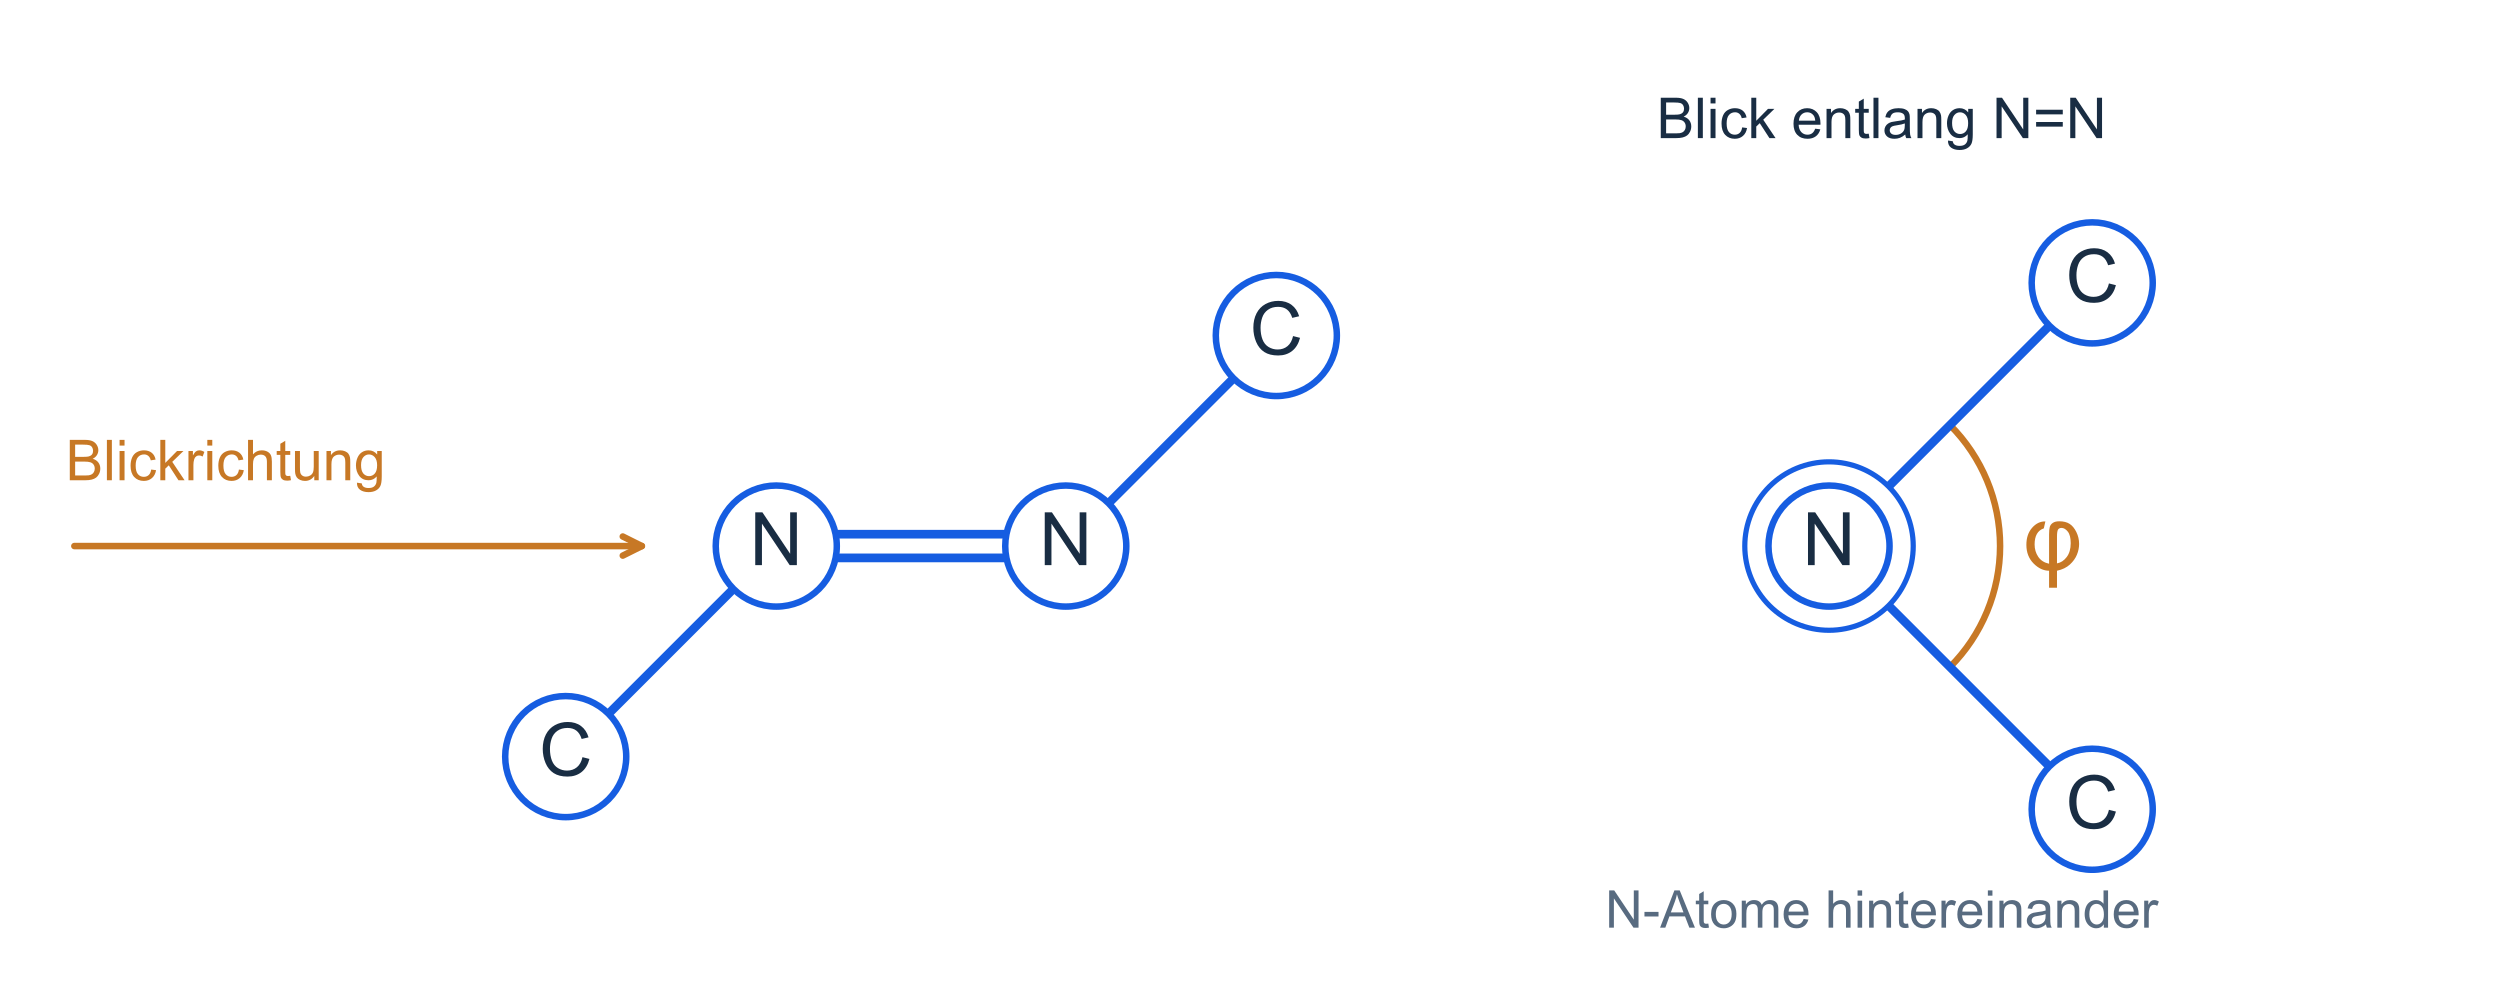
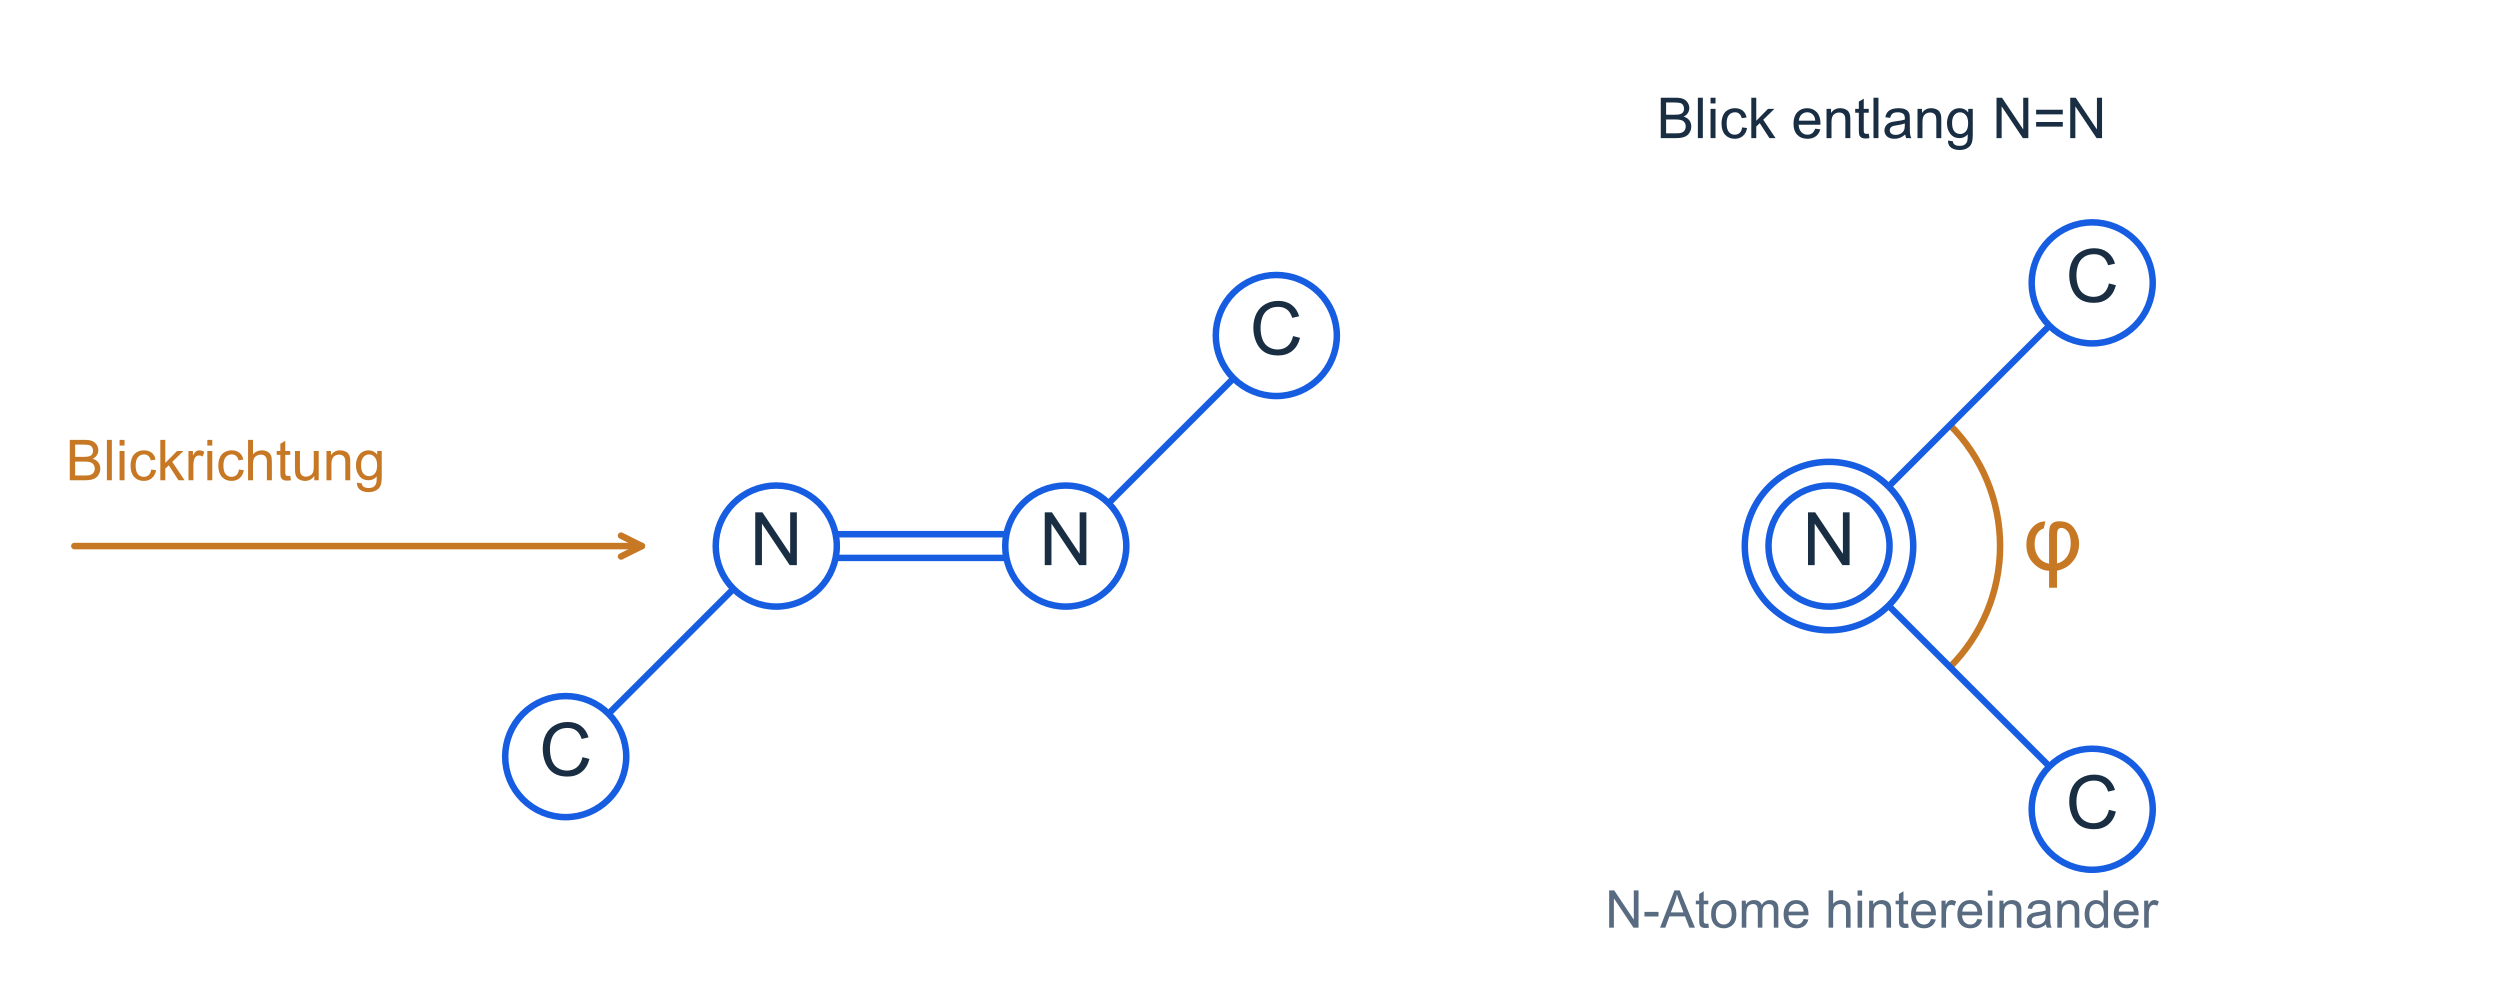
<svg xmlns="http://www.w3.org/2000/svg" xmlns:xlink="http://www.w3.org/1999/xlink" width="576pt" height="230.4pt" viewBox="0 0 576 230.4" version="1.1">
  <defs>
    <style type="text/css">*{stroke-linejoin: round; stroke-linecap: butt}</style>
  </defs>
  <g id="figure_1">
    <g id="patch_1">
      <path d="M 0 230.4  L 576 230.4  L 576 0  L 0 0  z " style="fill: #ffffff" />
    </g>
    <g id="axes_1">
      <g id="patch_2">
        <path d="M 449.275 153.682  C 456.664 146.293 460.819 136.261 460.819 125.812  C 460.819 115.362 456.664 105.33 449.275 97.941  " clip-path="url(#pe11fd76aec)" style="fill: none; stroke: #c77825; stroke-width: 1.5; stroke-linejoin: miter" />
      </g>
      <g id="line2d_1">
-         <path d="M 130.341 174.322  L 178.851 125.812  " clip-path="url(#pe11fd76aec)" style="fill: none; stroke: #165de1; stroke-width: 2; stroke-linecap: square" />
+         <path d="M 130.341 174.322  L 178.851 125.812  " clip-path="url(#pe11fd76aec)" style="fill: none; stroke: #165de1; stroke-width: 1.5; stroke-linecap: square" />
      </g>
      <g id="line2d_2">
-         <path d="M 178.851 128.54  L 245.553 128.54  " clip-path="url(#pe11fd76aec)" style="fill: none; stroke: #165de1; stroke-width: 2; stroke-linecap: square" />
+         <path d="M 178.851 128.54  L 245.553 128.54  " clip-path="url(#pe11fd76aec)" style="fill: none; stroke: #165de1; stroke-width: 1.5; stroke-linecap: square" />
      </g>
      <g id="line2d_3">
-         <path d="M 178.851 123.083  L 245.553 123.083  " clip-path="url(#pe11fd76aec)" style="fill: none; stroke: #165de1; stroke-width: 2; stroke-linecap: square" />
+         <path d="M 178.851 123.083  L 245.553 123.083  " clip-path="url(#pe11fd76aec)" style="fill: none; stroke: #165de1; stroke-width: 1.5; stroke-linecap: square" />
      </g>
      <g id="line2d_4">
-         <path d="M 245.553 125.812  L 294.064 77.301  " clip-path="url(#pe11fd76aec)" style="fill: none; stroke: #165de1; stroke-width: 2; stroke-linecap: square" />
+         <path d="M 245.553 125.812  L 294.064 77.301  " clip-path="url(#pe11fd76aec)" style="fill: none; stroke: #165de1; stroke-width: 1.5; stroke-linecap: square" />
      </g>
      <g id="line2d_5">
-         <path d="M 421.404 125.812  L 482.042 186.45  " clip-path="url(#pe11fd76aec)" style="fill: none; stroke: #165de1; stroke-width: 2; stroke-linecap: square" />
+         <path d="M 421.404 125.812  L 482.042 186.45  " clip-path="url(#pe11fd76aec)" style="fill: none; stroke: #165de1; stroke-width: 1.5; stroke-linecap: square" />
      </g>
      <g id="line2d_6">
-         <path d="M 421.404 125.812  L 482.042 65.173  " clip-path="url(#pe11fd76aec)" style="fill: none; stroke: #165de1; stroke-width: 2; stroke-linecap: square" />
+         <path d="M 421.404 125.812  L 482.042 65.173  " clip-path="url(#pe11fd76aec)" style="fill: none; stroke: #165de1; stroke-width: 1.5; stroke-linecap: square" />
      </g>
      <g id="patch_3">
-         <path d="M 421.404 145.216  C 426.55 145.216 431.486 143.171 435.125 139.533  C 438.764 135.894 440.808 130.958 440.808 125.812  C 440.808 120.666 438.764 115.73 435.125 112.091  C 431.486 108.452 426.55 106.407 421.404 106.407  C 416.258 106.407 411.322 108.452 407.683 112.091  C 404.044 115.73 402 120.666 402 125.812  C 402 130.958 404.044 135.894 407.683 139.533  C 411.322 143.171 416.258 145.216 421.404 145.216  z " clip-path="url(#pe11fd76aec)" style="fill: #ffffff; stroke: #165de1; stroke-width: 1.2; stroke-linejoin: miter" />
+         <path d="M 421.404 145.216  C 426.55 145.216 431.486 143.171 435.125 139.533  C 438.764 135.894 440.808 130.958 440.808 125.812  C 440.808 120.666 438.764 115.73 435.125 112.091  C 431.486 108.452 426.55 106.407 421.404 106.407  C 416.258 106.407 411.322 108.452 407.683 112.091  C 404.044 115.73 402 120.666 402 125.812  C 402 130.958 404.044 135.894 407.683 139.533  C 411.322 143.171 416.258 145.216 421.404 145.216  z " clip-path="url(#pe11fd76aec)" style="fill: #ffffff; stroke: #165de1; stroke-width: 1.5; stroke-linejoin: miter" />
      </g>
      <g id="patch_4">
        <path d="M 130.341 188.269  C 134.039 188.269 137.587 186.8 140.202 184.184  C 142.818 181.569 144.287 178.021 144.287 174.322  C 144.287 170.624 142.818 167.076 140.202 164.46  C 137.587 161.845 134.039 160.375 130.341 160.375  C 126.642 160.375 123.094 161.845 120.479 164.46  C 117.863 167.076 116.394 170.624 116.394 174.322  C 116.394 178.021 117.863 181.569 120.479 184.184  C 123.094 186.8 126.642 188.269 130.341 188.269  z " clip-path="url(#pe11fd76aec)" style="fill: #ffffff; stroke: #165de1; stroke-width: 1.5; stroke-linejoin: miter" />
      </g>
      <g id="patch_5">
        <path d="M 178.851 139.758  C 182.55 139.758 186.098 138.289 188.713 135.674  C 191.328 133.058 192.798 129.51 192.798 125.812  C 192.798 122.113 191.328 118.565 188.713 115.95  C 186.098 113.334 182.55 111.865 178.851 111.865  C 175.152 111.865 171.605 113.334 168.989 115.95  C 166.374 118.565 164.904 122.113 164.904 125.812  C 164.904 129.51 166.374 133.058 168.989 135.674  C 171.605 138.289 175.152 139.758 178.851 139.758  z " clip-path="url(#pe11fd76aec)" style="fill: #ffffff; stroke: #165de1; stroke-width: 1.5; stroke-linejoin: miter" />
      </g>
      <g id="patch_6">
        <path d="M 245.553 139.758  C 249.252 139.758 252.8 138.289 255.415 135.674  C 258.031 133.058 259.5 129.51 259.5 125.812  C 259.5 122.113 258.031 118.565 255.415 115.95  C 252.8 113.334 249.252 111.865 245.553 111.865  C 241.854 111.865 238.307 113.334 235.691 115.95  C 233.076 118.565 231.606 122.113 231.606 125.812  C 231.606 129.51 233.076 133.058 235.691 135.674  C 238.307 138.289 241.854 139.758 245.553 139.758  z " clip-path="url(#pe11fd76aec)" style="fill: #ffffff; stroke: #165de1; stroke-width: 1.5; stroke-linejoin: miter" />
      </g>
      <g id="patch_7">
        <path d="M 294.064 91.248  C 297.763 91.248 301.31 89.778 303.926 87.163  C 306.541 84.548 308.011 81 308.011 77.301  C 308.011 73.602 306.541 70.055 303.926 67.439  C 301.31 64.824 297.763 63.354 294.064 63.354  C 290.365 63.354 286.817 64.824 284.202 67.439  C 281.587 70.055 280.117 73.602 280.117 77.301  C 280.117 81 281.587 84.548 284.202 87.163  C 286.817 89.778 290.365 91.248 294.064 91.248  z " clip-path="url(#pe11fd76aec)" style="fill: #ffffff; stroke: #165de1; stroke-width: 1.5; stroke-linejoin: miter" />
      </g>
      <g id="patch_8">
        <path d="M 17.131 125.812  Q 83.348 125.812 147.889 125.812  " style="fill: none; stroke: #c77825; stroke-width: 1.5; stroke-linecap: round" />
-         <path d="M 143.489 123.612  L 147.889 125.812  L 143.489 128.012  " style="fill: none; stroke: #c77825; stroke-width: 1.5; stroke-linecap: round" />
+         <path d="M 143.089 123.412  L 147.889 125.812  L 143.089 128.212  " style="fill: none; stroke: #c77825; stroke-width: 1.5; stroke-linecap: round" />
      </g>
      <g id="text_1">
        <g style="fill: #c77825" transform="translate(15.12789 110.6521) scale(0.13 -0.13)">
          <defs>
            <path id="ArialMT-42" d="M 469 0  L 469 4581  L 2188 4581  Q 2713 4581 3030 4442  Q 3347 4303 3526 4014  Q 3706 3725 3706 3409  Q 3706 3116 3547 2856  Q 3388 2597 3066 2438  Q 3481 2316 3704 2022  Q 3928 1728 3928 1328  Q 3928 1006 3792 729  Q 3656 453 3456 303  Q 3256 153 2954 76  Q 2653 0 2216 0  L 469 0  z M 1075 2656  L 2066 2656  Q 2469 2656 2644 2709  Q 2875 2778 2992 2937  Q 3109 3097 3109 3338  Q 3109 3566 3000 3739  Q 2891 3913 2687 3977  Q 2484 4041 1991 4041  L 1075 4041  L 1075 2656  z M 1075 541  L 2216 541  Q 2509 541 2628 563  Q 2838 600 2978 687  Q 3119 775 3209 942  Q 3300 1109 3300 1328  Q 3300 1584 3169 1773  Q 3038 1963 2805 2039  Q 2572 2116 2134 2116  L 1075 2116  L 1075 541  z " transform="scale(0.015625)" />
            <path id="ArialMT-6c" d="M 409 0  L 409 4581  L 972 4581  L 972 0  L 409 0  z " transform="scale(0.015625)" />
            <path id="ArialMT-69" d="M 425 3934  L 425 4581  L 988 4581  L 988 3934  L 425 3934  z M 425 0  L 425 3319  L 988 3319  L 988 0  L 425 0  z " transform="scale(0.015625)" />
            <path id="ArialMT-63" d="M 2588 1216  L 3141 1144  Q 3050 572 2676 248  Q 2303 -75 1759 -75  Q 1078 -75 664 370  Q 250 816 250 1647  Q 250 2184 428 2587  Q 606 2991 970 3192  Q 1334 3394 1763 3394  Q 2303 3394 2647 3120  Q 2991 2847 3088 2344  L 2541 2259  Q 2463 2594 2264 2762  Q 2066 2931 1784 2931  Q 1359 2931 1093 2626  Q 828 2322 828 1663  Q 828 994 1084 691  Q 1341 388 1753 388  Q 2084 388 2306 591  Q 2528 794 2588 1216  z " transform="scale(0.015625)" />
            <path id="ArialMT-6b" d="M 425 0  L 425 4581  L 988 4581  L 988 1969  L 2319 3319  L 3047 3319  L 1778 2088  L 3175 0  L 2481 0  L 1384 1697  L 988 1316  L 988 0  L 425 0  z " transform="scale(0.015625)" />
            <path id="ArialMT-72" d="M 416 0  L 416 3319  L 922 3319  L 922 2816  Q 1116 3169 1280 3281  Q 1444 3394 1641 3394  Q 1925 3394 2219 3213  L 2025 2691  Q 1819 2813 1613 2813  Q 1428 2813 1281 2702  Q 1134 2591 1072 2394  Q 978 2094 978 1738  L 978 0  L 416 0  z " transform="scale(0.015625)" />
            <path id="ArialMT-68" d="M 422 0  L 422 4581  L 984 4581  L 984 2938  Q 1378 3394 1978 3394  Q 2347 3394 2619 3248  Q 2891 3103 3008 2847  Q 3125 2591 3125 2103  L 3125 0  L 2563 0  L 2563 2103  Q 2563 2525 2380 2717  Q 2197 2909 1863 2909  Q 1613 2909 1392 2779  Q 1172 2650 1078 2428  Q 984 2206 984 1816  L 984 0  L 422 0  z " transform="scale(0.015625)" />
            <path id="ArialMT-74" d="M 1650 503  L 1731 6  Q 1494 -44 1306 -44  Q 1000 -44 831 53  Q 663 150 594 308  Q 525 466 525 972  L 525 2881  L 113 2881  L 113 3319  L 525 3319  L 525 4141  L 1084 4478  L 1084 3319  L 1650 3319  L 1650 2881  L 1084 2881  L 1084 941  Q 1084 700 1114 631  Q 1144 563 1211 522  Q 1278 481 1403 481  Q 1497 481 1650 503  z " transform="scale(0.015625)" />
            <path id="ArialMT-75" d="M 2597 0  L 2597 488  Q 2209 -75 1544 -75  Q 1250 -75 995 37  Q 741 150 617 320  Q 494 491 444 738  Q 409 903 409 1263  L 409 3319  L 972 3319  L 972 1478  Q 972 1038 1006 884  Q 1059 663 1231 536  Q 1403 409 1656 409  Q 1909 409 2131 539  Q 2353 669 2445 892  Q 2538 1116 2538 1541  L 2538 3319  L 3100 3319  L 3100 0  L 2597 0  z " transform="scale(0.015625)" />
            <path id="ArialMT-6e" d="M 422 0  L 422 3319  L 928 3319  L 928 2847  Q 1294 3394 1984 3394  Q 2284 3394 2536 3286  Q 2788 3178 2913 3003  Q 3038 2828 3088 2588  Q 3119 2431 3119 2041  L 3119 0  L 2556 0  L 2556 2019  Q 2556 2363 2490 2533  Q 2425 2703 2258 2804  Q 2091 2906 1866 2906  Q 1506 2906 1245 2678  Q 984 2450 984 1813  L 984 0  L 422 0  z " transform="scale(0.015625)" />
            <path id="ArialMT-67" d="M 319 -275  L 866 -356  Q 900 -609 1056 -725  Q 1266 -881 1628 -881  Q 2019 -881 2231 -725  Q 2444 -569 2519 -288  Q 2563 -116 2559 434  Q 2191 0 1641 0  Q 956 0 581 494  Q 206 988 206 1678  Q 206 2153 378 2554  Q 550 2956 876 3175  Q 1203 3394 1644 3394  Q 2231 3394 2613 2919  L 2613 3319  L 3131 3319  L 3131 450  Q 3131 -325 2973 -648  Q 2816 -972 2473 -1159  Q 2131 -1347 1631 -1347  Q 1038 -1347 672 -1080  Q 306 -813 319 -275  z M 784 1719  Q 784 1066 1043 766  Q 1303 466 1694 466  Q 2081 466 2343 764  Q 2606 1063 2606 1700  Q 2606 2309 2336 2618  Q 2066 2928 1684 2928  Q 1309 2928 1046 2623  Q 784 2319 784 1719  z " transform="scale(0.015625)" />
          </defs>
          <use xlink:href="#ArialMT-42" />
          <use xlink:href="#ArialMT-6c" transform="translate(66.69922 0)" />
          <use xlink:href="#ArialMT-69" transform="translate(88.91602 0)" />
          <use xlink:href="#ArialMT-63" transform="translate(111.1328 0)" />
          <use xlink:href="#ArialMT-6b" transform="translate(161.1328 0)" />
          <use xlink:href="#ArialMT-72" transform="translate(211.1328 0)" />
          <use xlink:href="#ArialMT-69" transform="translate(244.4336 0)" />
          <use xlink:href="#ArialMT-63" transform="translate(266.6504 0)" />
          <use xlink:href="#ArialMT-68" transform="translate(316.6504 0)" />
          <use xlink:href="#ArialMT-74" transform="translate(372.2656 0)" />
          <use xlink:href="#ArialMT-75" transform="translate(400.0488 0)" />
          <use xlink:href="#ArialMT-6e" transform="translate(455.6641 0)" />
          <use xlink:href="#ArialMT-67" transform="translate(511.2793 0)" />
        </g>
      </g>
      <g id="patch_9">
        <path d="M 421.404 139.758  C 425.103 139.758 428.651 138.289 431.266 135.674  C 433.881 133.058 435.351 129.51 435.351 125.812  C 435.351 122.113 433.881 118.565 431.266 115.95  C 428.651 113.334 425.103 111.865 421.404 111.865  C 417.705 111.865 414.158 113.334 411.542 115.95  C 408.927 118.565 407.457 122.113 407.457 125.812  C 407.457 129.51 408.927 133.058 411.542 135.674  C 414.158 138.289 417.705 139.758 421.404 139.758  z " clip-path="url(#pe11fd76aec)" style="fill: #ffffff; stroke: #165de1; stroke-width: 1.5; stroke-linejoin: miter" />
      </g>
      <g id="patch_10">
        <path d="M 482.042 200.397  C 485.741 200.397 489.289 198.927 491.904 196.312  C 494.52 193.696 495.989 190.149 495.989 186.45  C 495.989 182.751 494.52 179.203 491.904 176.588  C 489.289 173.973 485.741 172.503 482.042 172.503  C 478.344 172.503 474.796 173.973 472.181 176.588  C 469.565 179.203 468.096 182.751 468.096 186.45  C 468.096 190.149 469.565 193.696 472.181 196.312  C 474.796 198.927 478.344 200.397 482.042 200.397  z " clip-path="url(#pe11fd76aec)" style="fill: #ffffff; stroke: #165de1; stroke-width: 1.5; stroke-linejoin: miter" />
      </g>
      <g id="patch_11">
        <path d="M 482.042 79.12  C 485.741 79.12 489.289 77.651 491.904 75.035  C 494.52 72.42 495.989 68.872 495.989 65.173  C 495.989 61.475 494.52 57.927 491.904 55.312  C 489.289 52.696 485.741 51.227 482.042 51.227  C 478.344 51.227 474.796 52.696 472.181 55.312  C 469.565 57.927 468.096 61.475 468.096 65.173  C 468.096 68.872 469.565 72.42 472.181 75.035  C 474.796 77.651 478.344 79.12 482.042 79.12  z " clip-path="url(#pe11fd76aec)" style="fill: #ffffff; stroke: #165de1; stroke-width: 1.5; stroke-linejoin: miter" />
      </g>
      <g id="text_2">
        <g style="fill: #c77825" transform="translate(466.1381 131.2405) scale(0.21 -0.21)">
          <defs>
            <path id="ArialMT-3c6" d="M 1559 3384  L 1450 2897  Q 803 2681 803 1766  Q 803 1281 1058 901  Q 1313 522 1819 413  L 1819 2475  Q 1819 2806 1866 2986  Q 1913 3166 2080 3280  Q 2247 3394 2534 3394  Q 2981 3394 3261 3212  Q 3541 3031 3734 2640  Q 3928 2250 3928 1800  Q 3928 1425 3775 1048  Q 3622 672 3278 356  Q 2934 41 2375 -78  L 2375 -1272  L 1819 -1272  L 1819 -78  Q 1238 -78 731 431  Q 225 941 225 1741  Q 225 2481 629 2939  Q 1034 3397 1559 3384  z M 2375 438  Q 2772 509 3055 881  Q 3338 1253 3338 1856  Q 3338 2416 3131 2672  Q 2925 2928 2694 2928  Q 2528 2928 2451 2814  Q 2375 2700 2375 2313  L 2375 438  z " transform="scale(0.015625)" />
          </defs>
          <use xlink:href="#ArialMT-3c6" />
        </g>
      </g>
      <g id="text_3">
        <g style="fill: #192d43" transform="translate(381.6882 31.82241) scale(0.13 -0.13)">
          <defs>
            <path id="ArialMT-20" transform="scale(0.015625)" />
            <path id="ArialMT-65" d="M 2694 1069  L 3275 997  Q 3138 488 2766 206  Q 2394 -75 1816 -75  Q 1088 -75 661 373  Q 234 822 234 1631  Q 234 2469 665 2931  Q 1097 3394 1784 3394  Q 2450 3394 2872 2941  Q 3294 2488 3294 1666  Q 3294 1616 3291 1516  L 816 1516  Q 847 969 1125 678  Q 1403 388 1819 388  Q 2128 388 2347 550  Q 2566 713 2694 1069  z M 847 1978  L 2700 1978  Q 2663 2397 2488 2606  Q 2219 2931 1791 2931  Q 1403 2931 1139 2672  Q 875 2413 847 1978  z " transform="scale(0.015625)" />
            <path id="ArialMT-61" d="M 2588 409  Q 2275 144 1986 34  Q 1697 -75 1366 -75  Q 819 -75 525 192  Q 231 459 231 875  Q 231 1119 342 1320  Q 453 1522 633 1644  Q 813 1766 1038 1828  Q 1203 1872 1538 1913  Q 2219 1994 2541 2106  Q 2544 2222 2544 2253  Q 2544 2597 2384 2738  Q 2169 2928 1744 2928  Q 1347 2928 1158 2789  Q 969 2650 878 2297  L 328 2372  Q 403 2725 575 2942  Q 747 3159 1072 3276  Q 1397 3394 1825 3394  Q 2250 3394 2515 3294  Q 2781 3194 2906 3042  Q 3031 2891 3081 2659  Q 3109 2516 3109 2141  L 3109 1391  Q 3109 606 3145 398  Q 3181 191 3288 0  L 2700 0  Q 2613 175 2588 409  z M 2541 1666  Q 2234 1541 1622 1453  Q 1275 1403 1131 1340  Q 988 1278 909 1158  Q 831 1038 831 891  Q 831 666 1001 516  Q 1172 366 1500 366  Q 1825 366 2078 508  Q 2331 650 2450 897  Q 2541 1088 2541 1459  L 2541 1666  z " transform="scale(0.015625)" />
            <path id="ArialMT-4e" d="M 488 0  L 488 4581  L 1109 4581  L 3516 984  L 3516 4581  L 4097 4581  L 4097 0  L 3475 0  L 1069 3600  L 1069 0  L 488 0  z " transform="scale(0.015625)" />
            <path id="ArialMT-3d" d="M 3381 2694  L 356 2694  L 356 3219  L 3381 3219  L 3381 2694  z M 3381 1303  L 356 1303  L 356 1828  L 3381 1828  L 3381 1303  z " transform="scale(0.015625)" />
          </defs>
          <use xlink:href="#ArialMT-42" />
          <use xlink:href="#ArialMT-6c" transform="translate(66.69922 0)" />
          <use xlink:href="#ArialMT-69" transform="translate(88.91602 0)" />
          <use xlink:href="#ArialMT-63" transform="translate(111.1328 0)" />
          <use xlink:href="#ArialMT-6b" transform="translate(161.1328 0)" />
          <use xlink:href="#ArialMT-20" transform="translate(211.1328 0)" />
          <use xlink:href="#ArialMT-65" transform="translate(238.916 0)" />
          <use xlink:href="#ArialMT-6e" transform="translate(294.5312 0)" />
          <use xlink:href="#ArialMT-74" transform="translate(350.1465 0)" />
          <use xlink:href="#ArialMT-6c" transform="translate(377.9297 0)" />
          <use xlink:href="#ArialMT-61" transform="translate(400.1465 0)" />
          <use xlink:href="#ArialMT-6e" transform="translate(455.7617 0)" />
          <use xlink:href="#ArialMT-67" transform="translate(511.377 0)" />
          <use xlink:href="#ArialMT-20" transform="translate(566.9922 0)" />
          <use xlink:href="#ArialMT-4e" transform="translate(594.7754 0)" />
          <use xlink:href="#ArialMT-3d" transform="translate(666.9922 0)" />
          <use xlink:href="#ArialMT-4e" transform="translate(725.3906 0)" />
        </g>
      </g>
      <g id="text_4">
        <g style="fill: #586b80" transform="translate(369.8362 213.7372) scale(0.12 -0.12)">
          <defs>
            <path id="ArialMT-2d" d="M 203 1375  L 203 1941  L 1931 1941  L 1931 1375  L 203 1375  z " transform="scale(0.015625)" />
            <path id="ArialMT-41" d="M -9 0  L 1750 4581  L 2403 4581  L 4278 0  L 3588 0  L 3053 1388  L 1138 1388  L 634 0  L -9 0  z M 1313 1881  L 2866 1881  L 2388 3150  Q 2169 3728 2063 4100  Q 1975 3659 1816 3225  L 1313 1881  z " transform="scale(0.015625)" />
            <path id="ArialMT-6f" d="M 213 1659  Q 213 2581 725 3025  Q 1153 3394 1769 3394  Q 2453 3394 2887 2945  Q 3322 2497 3322 1706  Q 3322 1066 3130 698  Q 2938 331 2570 128  Q 2203 -75 1769 -75  Q 1072 -75 642 372  Q 213 819 213 1659  z M 791 1659  Q 791 1022 1069 705  Q 1347 388 1769 388  Q 2188 388 2466 706  Q 2744 1025 2744 1678  Q 2744 2294 2464 2611  Q 2184 2928 1769 2928  Q 1347 2928 1069 2612  Q 791 2297 791 1659  z " transform="scale(0.015625)" />
            <path id="ArialMT-6d" d="M 422 0  L 422 3319  L 925 3319  L 925 2853  Q 1081 3097 1340 3245  Q 1600 3394 1931 3394  Q 2300 3394 2536 3241  Q 2772 3088 2869 2813  Q 3263 3394 3894 3394  Q 4388 3394 4653 3120  Q 4919 2847 4919 2278  L 4919 0  L 4359 0  L 4359 2091  Q 4359 2428 4304 2576  Q 4250 2725 4106 2815  Q 3963 2906 3769 2906  Q 3419 2906 3187 2673  Q 2956 2441 2956 1928  L 2956 0  L 2394 0  L 2394 2156  Q 2394 2531 2256 2718  Q 2119 2906 1806 2906  Q 1569 2906 1367 2781  Q 1166 2656 1075 2415  Q 984 2175 984 1722  L 984 0  L 422 0  z " transform="scale(0.015625)" />
            <path id="ArialMT-64" d="M 2575 0  L 2575 419  Q 2259 -75 1647 -75  Q 1250 -75 917 144  Q 584 363 401 755  Q 219 1147 219 1656  Q 219 2153 384 2558  Q 550 2963 881 3178  Q 1213 3394 1622 3394  Q 1922 3394 2156 3267  Q 2391 3141 2538 2938  L 2538 4581  L 3097 4581  L 3097 0  L 2575 0  z M 797 1656  Q 797 1019 1065 703  Q 1334 388 1700 388  Q 2069 388 2326 689  Q 2584 991 2584 1609  Q 2584 2291 2321 2609  Q 2059 2928 1675 2928  Q 1300 2928 1048 2622  Q 797 2316 797 1656  z " transform="scale(0.015625)" />
          </defs>
          <use xlink:href="#ArialMT-4e" />
          <use xlink:href="#ArialMT-2d" transform="translate(72.2168 0)" />
          <use xlink:href="#ArialMT-41" transform="translate(105.5176 0)" />
          <use xlink:href="#ArialMT-74" transform="translate(172.2168 0)" />
          <use xlink:href="#ArialMT-6f" transform="translate(200 0)" />
          <use xlink:href="#ArialMT-6d" transform="translate(255.6152 0)" />
          <use xlink:href="#ArialMT-65" transform="translate(338.916 0)" />
          <use xlink:href="#ArialMT-20" transform="translate(394.5312 0)" />
          <use xlink:href="#ArialMT-68" transform="translate(422.3145 0)" />
          <use xlink:href="#ArialMT-69" transform="translate(477.9297 0)" />
          <use xlink:href="#ArialMT-6e" transform="translate(500.1465 0)" />
          <use xlink:href="#ArialMT-74" transform="translate(555.7617 0)" />
          <use xlink:href="#ArialMT-65" transform="translate(583.5449 0)" />
          <use xlink:href="#ArialMT-72" transform="translate(639.1602 0)" />
          <use xlink:href="#ArialMT-65" transform="translate(672.4609 0)" />
          <use xlink:href="#ArialMT-69" transform="translate(728.0762 0)" />
          <use xlink:href="#ArialMT-6e" transform="translate(750.293 0)" />
          <use xlink:href="#ArialMT-61" transform="translate(805.9082 0)" />
          <use xlink:href="#ArialMT-6e" transform="translate(861.5234 0)" />
          <use xlink:href="#ArialMT-64" transform="translate(917.1387 0)" />
          <use xlink:href="#ArialMT-65" transform="translate(972.7539 0)" />
          <use xlink:href="#ArialMT-72" transform="translate(1028.369 0)" />
        </g>
      </g>
      <g id="text_5">
        <g style="fill: #192d43" transform="translate(124.202 178.7171) scale(0.17 -0.17)">
          <defs>
            <path id="ArialMT-43" d="M 3763 1606  L 4369 1453  Q 4178 706 3683 314  Q 3188 -78 2472 -78  Q 1731 -78 1267 223  Q 803 525 561 1097  Q 319 1669 319 2325  Q 319 3041 592 3573  Q 866 4106 1370 4382  Q 1875 4659 2481 4659  Q 3169 4659 3637 4309  Q 4106 3959 4291 3325  L 3694 3184  Q 3534 3684 3231 3912  Q 2928 4141 2469 4141  Q 1941 4141 1586 3887  Q 1231 3634 1087 3207  Q 944 2781 944 2328  Q 944 1744 1114 1308  Q 1284 872 1643 656  Q 2003 441 2422 441  Q 2931 441 3284 734  Q 3638 1028 3763 1606  z " transform="scale(0.015625)" />
          </defs>
          <use xlink:href="#ArialMT-43" />
        </g>
      </g>
      <g id="text_6">
        <g style="fill: #192d43" transform="translate(172.7126 130.2065) scale(0.17 -0.17)">
          <use xlink:href="#ArialMT-4e" />
        </g>
      </g>
      <g id="text_7">
        <g style="fill: #192d43" transform="translate(239.4146 130.2065) scale(0.17 -0.17)">
          <use xlink:href="#ArialMT-4e" />
        </g>
      </g>
      <g id="text_8">
        <g style="fill: #192d43" transform="translate(287.9252 81.69586) scale(0.17 -0.17)">
          <use xlink:href="#ArialMT-43" />
        </g>
      </g>
      <g id="text_9">
        <g style="fill: #192d43" transform="translate(415.2655 130.2065) scale(0.17 -0.17)">
          <use xlink:href="#ArialMT-4e" />
        </g>
      </g>
      <g id="text_10">
        <g style="fill: #192d43" transform="translate(475.9038 190.8447) scale(0.17 -0.17)">
          <use xlink:href="#ArialMT-43" />
        </g>
      </g>
      <g id="text_11">
        <g style="fill: #192d43" transform="translate(475.9038 69.56821) scale(0.17 -0.17)">
          <use xlink:href="#ArialMT-43" />
        </g>
      </g>
    </g>
  </g>
  <defs>
    <clipPath id="pe11fd76aec">
      <rect x="3" y="13.631" width="570" height="203.138" />
    </clipPath>
  </defs>
</svg>
